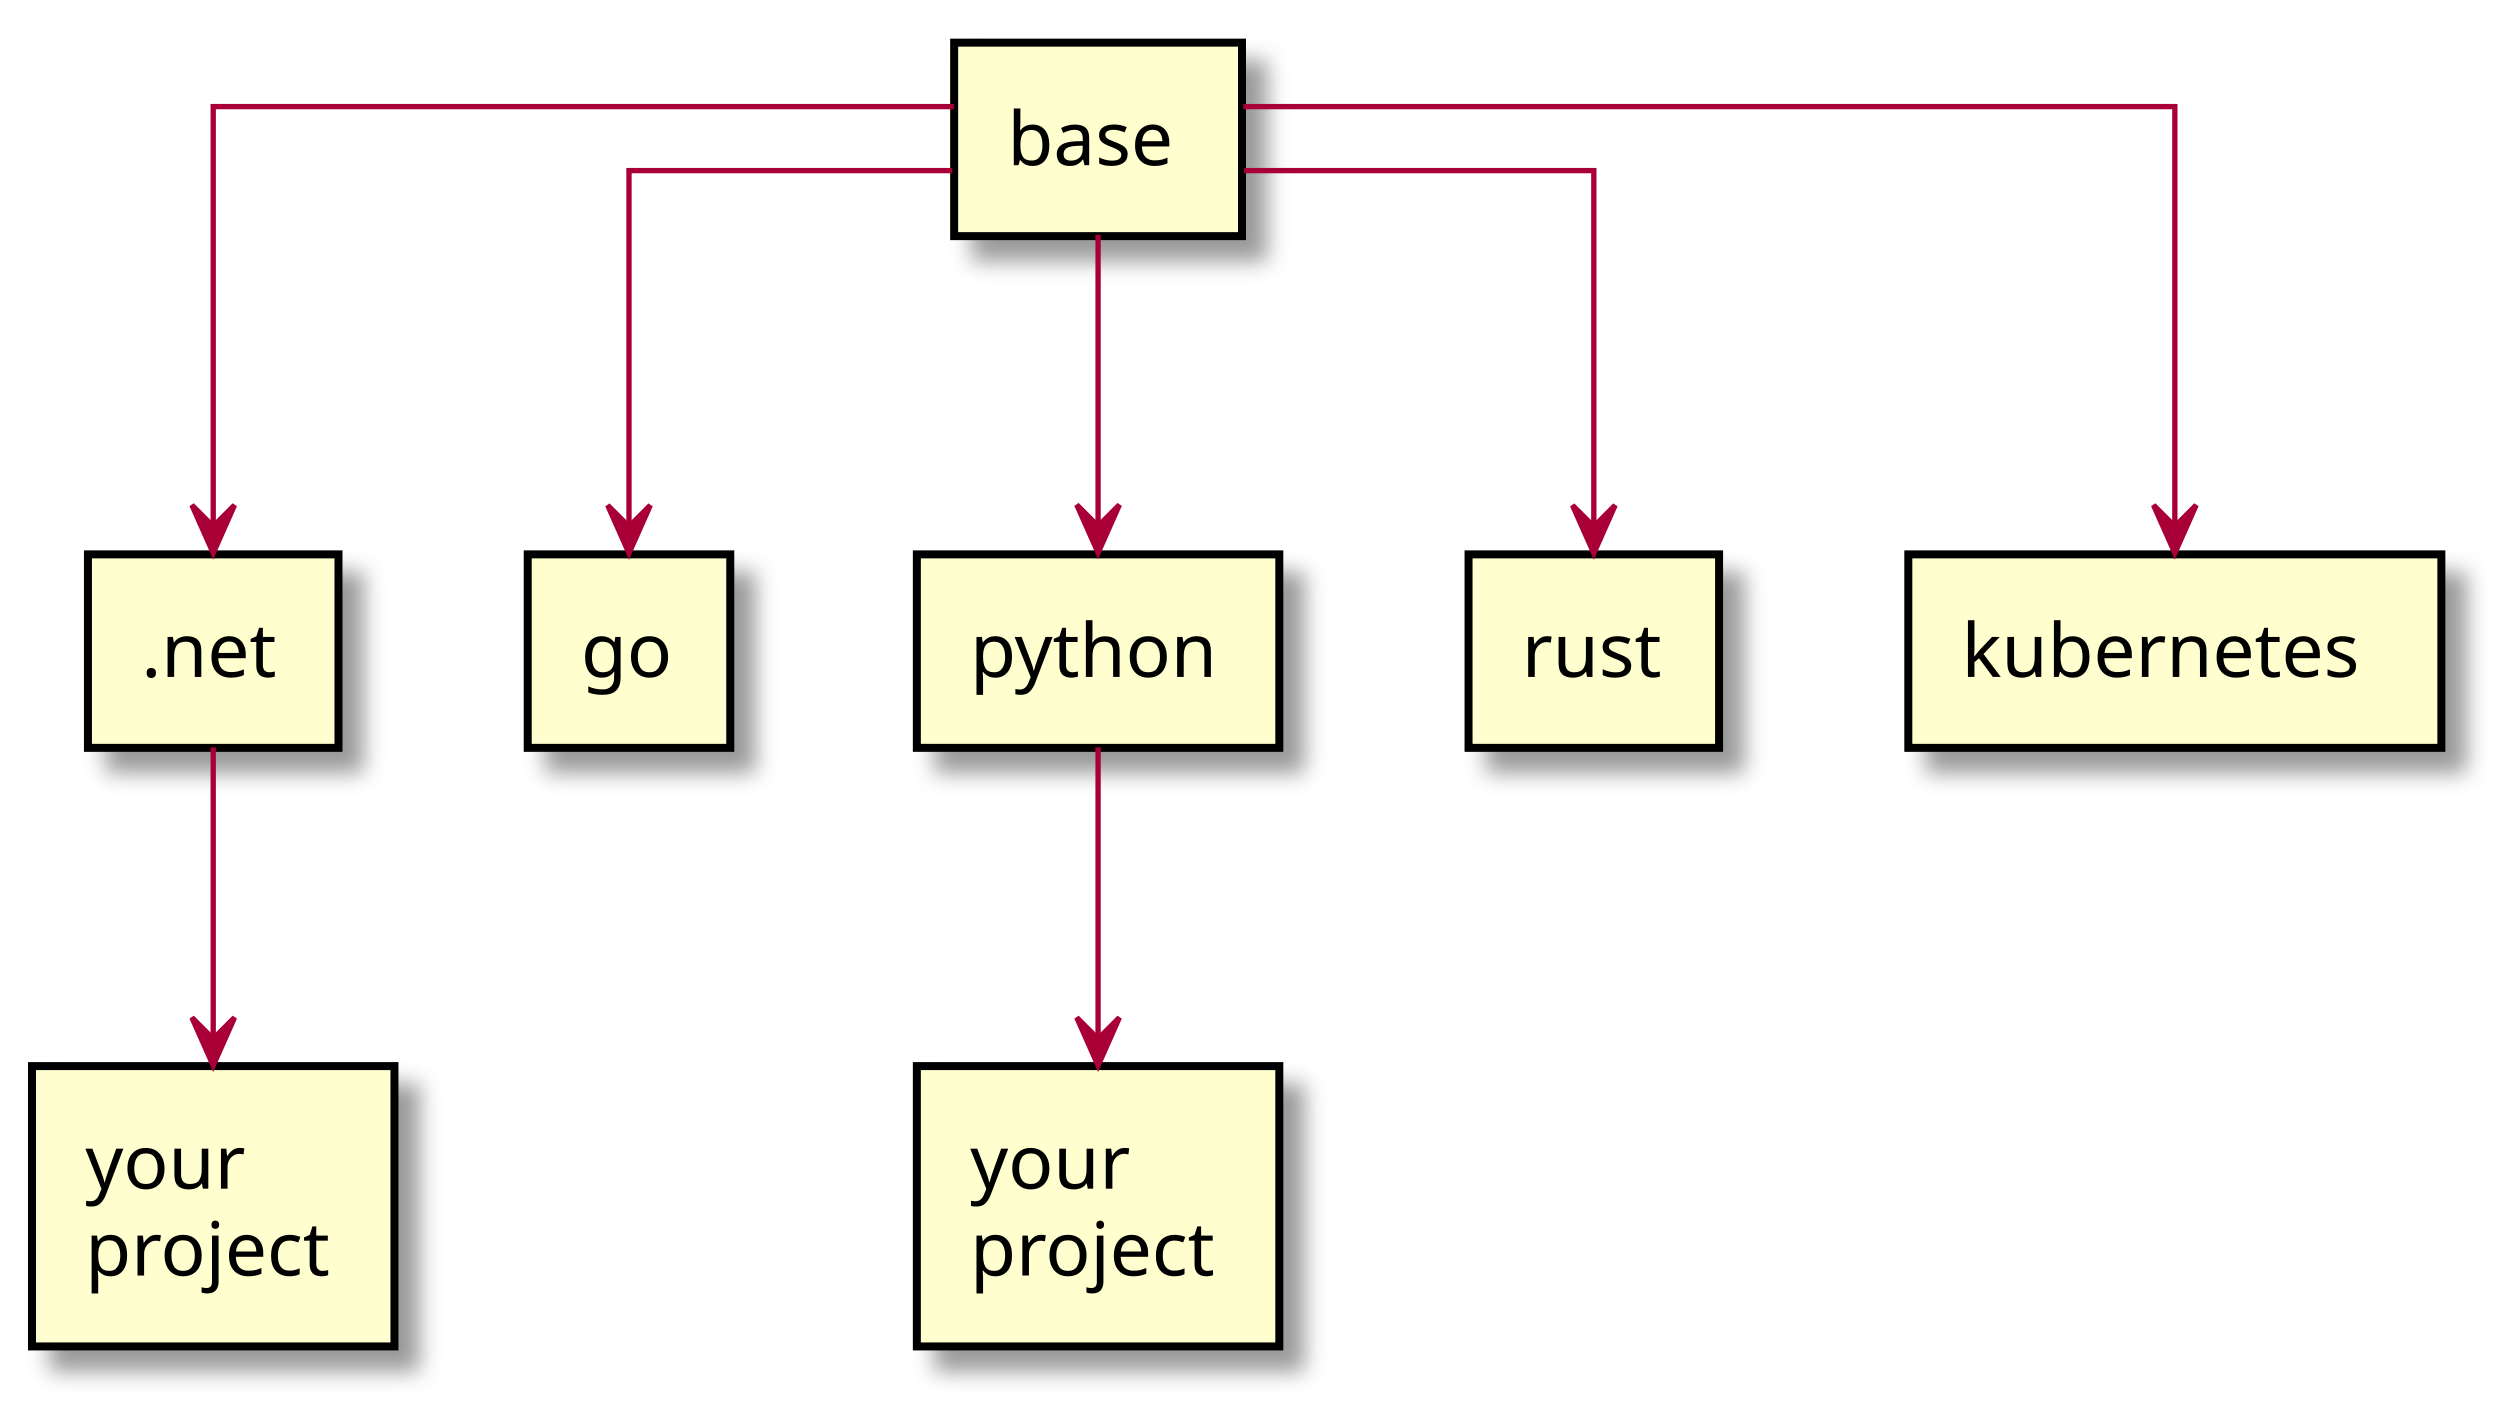
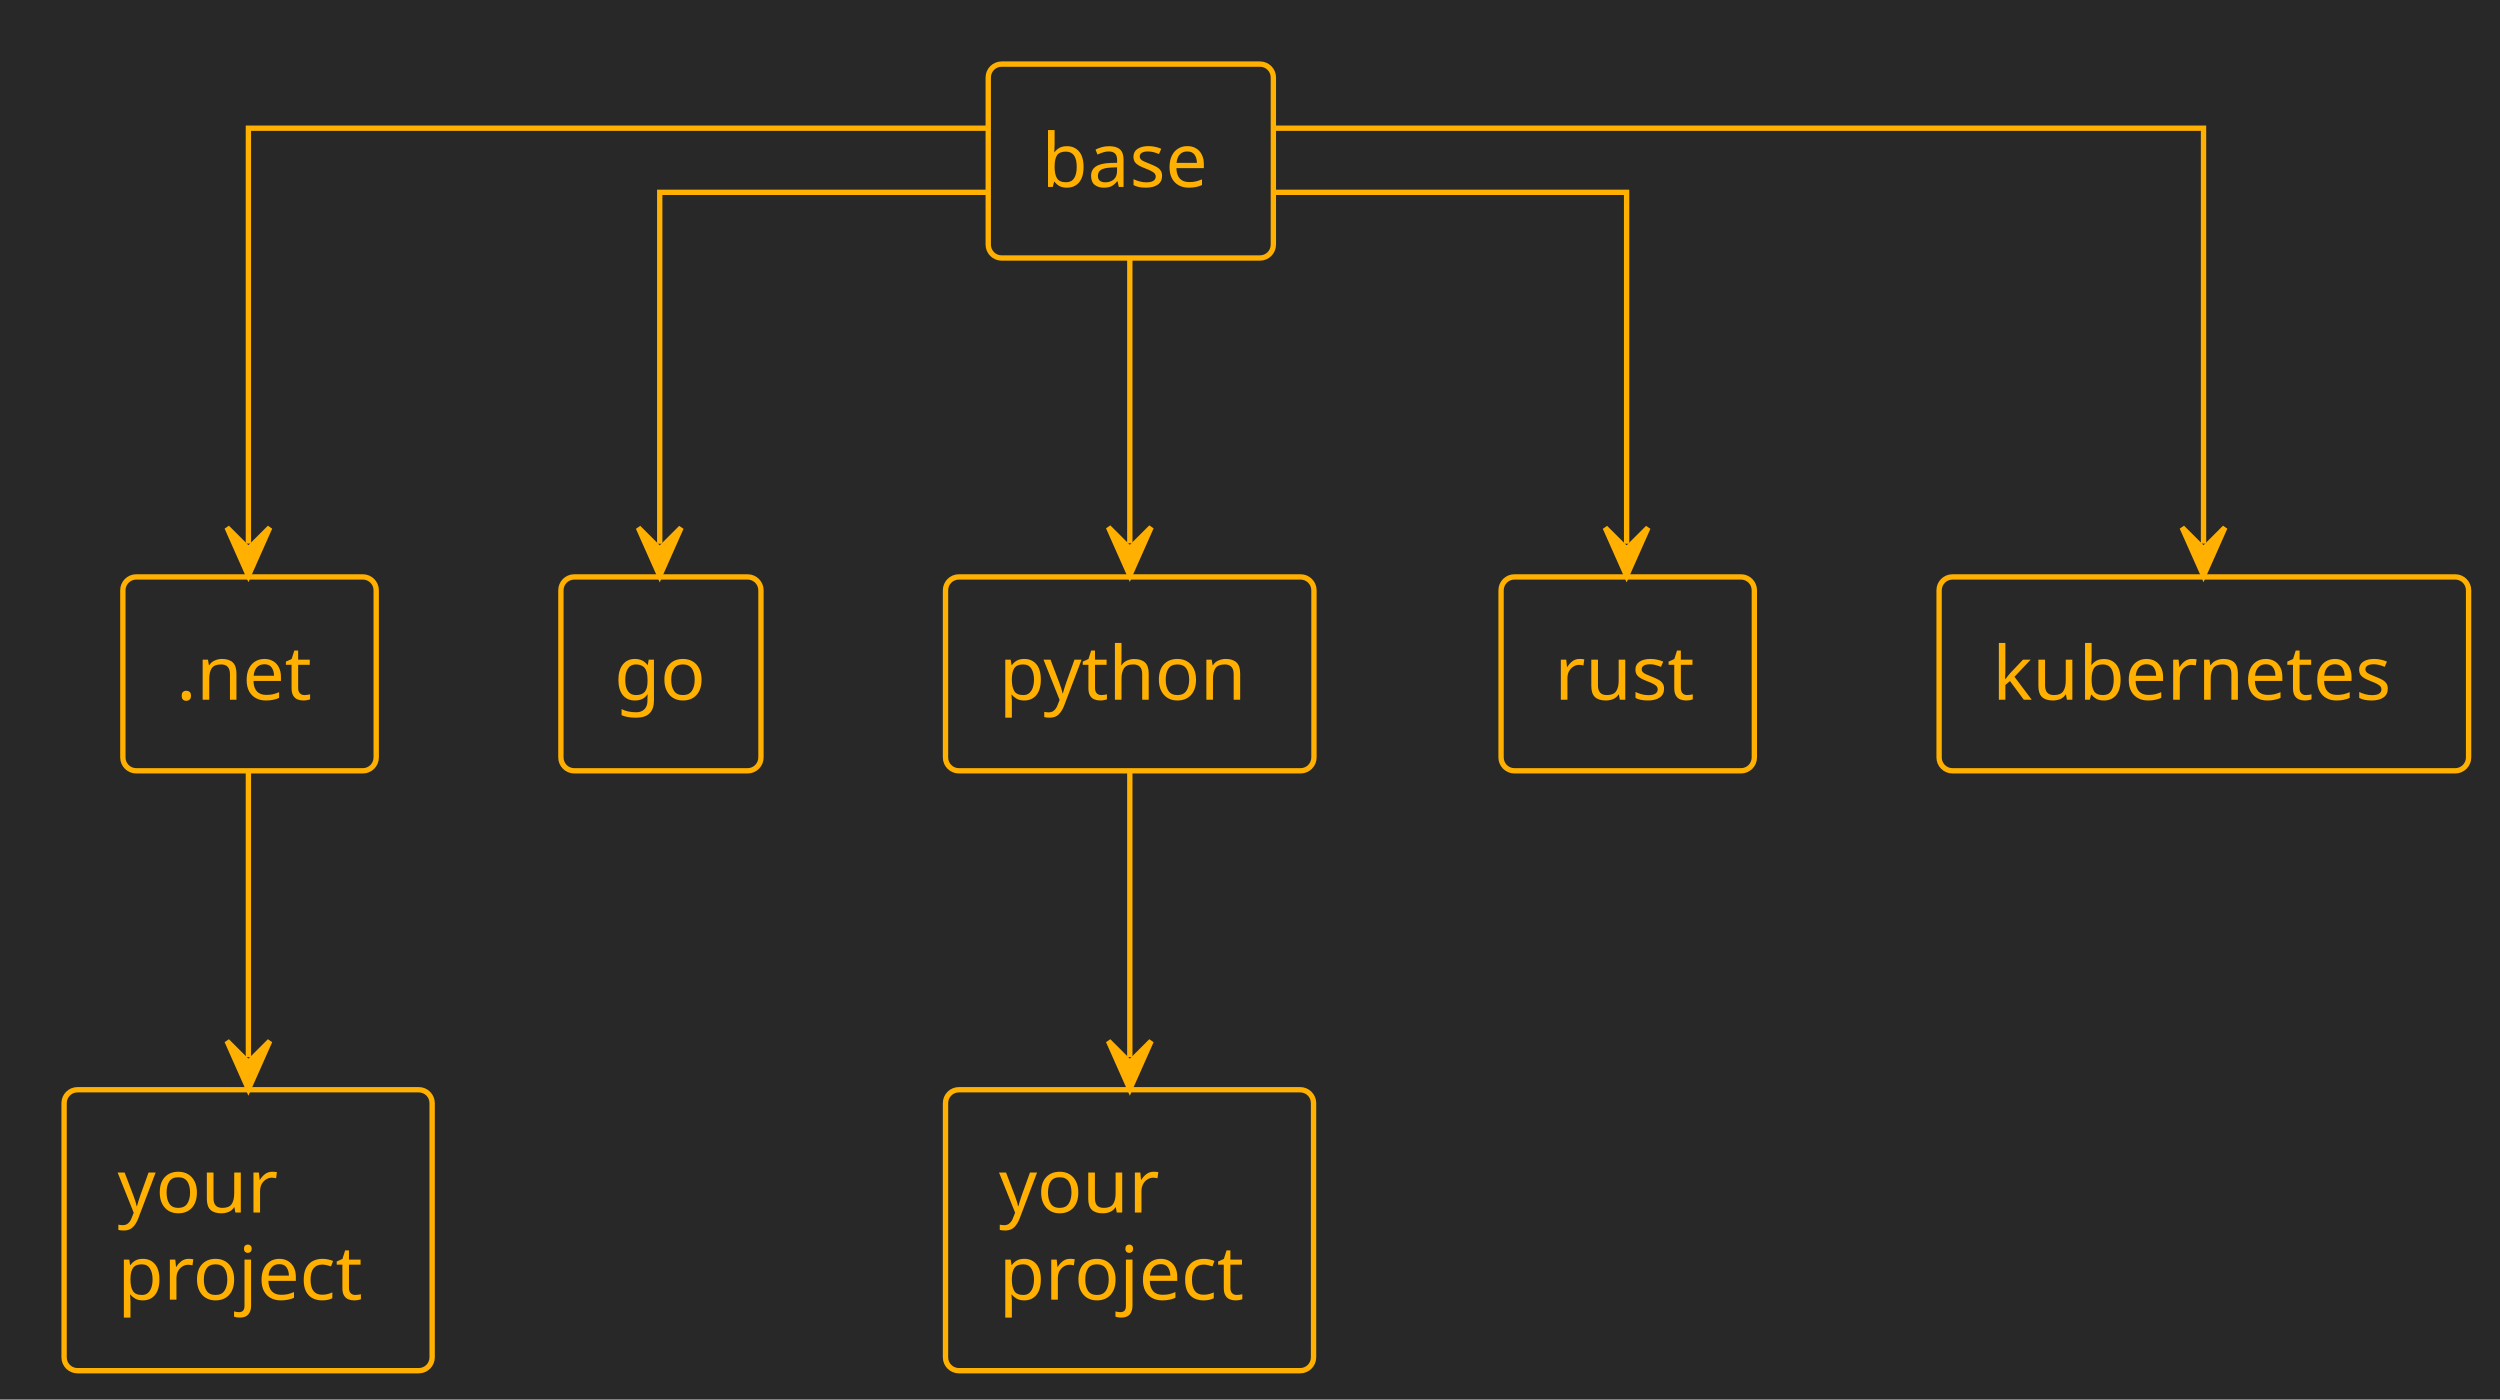
- <svg xmlns="http://www.w3.org/2000/svg" contentScriptType="application/ecmascript" contentStyleType="text/css" height="263px" preserveAspectRatio="none" style="width:469px;height:263px;" version="1.1" viewBox="0 0 469 263" width="469px" zoomAndPan="magnify">
-   <defs>
-     <filter height="300%" id="fjvg3e7qcj0t1" width="300%" x="-1" y="-1">
-       <feGaussianBlur result="blurOut" stdDeviation="2.0" />
-       <feColorMatrix in="blurOut" result="blurOut2" type="matrix" values="0 0 0 0 0 0 0 0 0 0 0 0 0 0 0 0 0 0 .4 0" />
-       <feOffset dx="4.0" dy="4.0" in="blurOut2" result="blurOut3" />
-       <feBlend in="SourceGraphic" in2="blurOut3" mode="normal" />
-     </filter>
-   </defs>
+ <svg xmlns="http://www.w3.org/2000/svg" contentStyleType="text/css" data-diagram-type="DESCRIPTION" height="262px" preserveAspectRatio="none" style="width:468px;height:262px;background:#282828;" version="1.1" viewBox="0 0 468 262" width="468px" zoomAndPan="magnify">
+   <defs />
  <g>
-     <rect fill="#FEFECE" filter="url(#fjvg3e7qcj0t1)" height="36.297" style="stroke: #000000; stroke-width: 1.5;" width="54" x="179" y="8" />
-     <text fill="#000000" font-family="sans-serif" font-size="14" lengthAdjust="spacingAndGlyphs" textLength="34" x="189" y="30.995">base</text>
-     <rect fill="#FEFECE" filter="url(#fjvg3e7qcj0t1)" height="36.297" style="stroke: #000000; stroke-width: 1.5;" width="47" x="16.5" y="104" />
-     <text fill="#000000" font-family="sans-serif" font-size="14" lengthAdjust="spacingAndGlyphs" textLength="27" x="26.5" y="126.995">.net</text>
-     <rect fill="#FEFECE" filter="url(#fjvg3e7qcj0t1)" height="36.297" style="stroke: #000000; stroke-width: 1.5;" width="38" x="99" y="104" />
-     <text fill="#000000" font-family="sans-serif" font-size="14" lengthAdjust="spacingAndGlyphs" textLength="18" x="109" y="126.995">go</text>
-     <rect fill="#FEFECE" filter="url(#fjvg3e7qcj0t1)" height="36.297" style="stroke: #000000; stroke-width: 1.5;" width="68" x="172" y="104" />
-     <text fill="#000000" font-family="sans-serif" font-size="14" lengthAdjust="spacingAndGlyphs" textLength="48" x="182" y="126.995">python</text>
-     <rect fill="#FEFECE" filter="url(#fjvg3e7qcj0t1)" height="36.297" style="stroke: #000000; stroke-width: 1.5;" width="47" x="275.5" y="104" />
-     <text fill="#000000" font-family="sans-serif" font-size="14" lengthAdjust="spacingAndGlyphs" textLength="27" x="285.5" y="126.995">rust</text>
-     <rect fill="#FEFECE" filter="url(#fjvg3e7qcj0t1)" height="36.297" style="stroke: #000000; stroke-width: 1.5;" width="100" x="358" y="104" />
-     <text fill="#000000" font-family="sans-serif" font-size="14" lengthAdjust="spacingAndGlyphs" textLength="80" x="368" y="126.995">kubernetes</text>
-     <rect fill="#FEFECE" filter="url(#fjvg3e7qcj0t1)" height="52.594" style="stroke: #000000; stroke-width: 1.5;" width="68" x="6" y="200" />
-     <text fill="#000000" font-family="sans-serif" font-size="14" lengthAdjust="spacingAndGlyphs" textLength="30" x="16" y="222.995">your</text>
-     <text fill="#000000" font-family="sans-serif" font-size="14" lengthAdjust="spacingAndGlyphs" textLength="48" x="16" y="239.292">project</text>
-     <rect fill="#FEFECE" filter="url(#fjvg3e7qcj0t1)" height="52.594" style="stroke: #000000; stroke-width: 1.5;" width="68" x="172" y="200" />
-     <text fill="#000000" font-family="sans-serif" font-size="14" lengthAdjust="spacingAndGlyphs" textLength="30" x="182" y="222.995">your</text>
-     <text fill="#000000" font-family="sans-serif" font-size="14" lengthAdjust="spacingAndGlyphs" textLength="48" x="182" y="239.292">project</text>
-     <path d="M178.96,20 C131.92,20 40,20 40,20 C40,20 40,98.76 40,98.76 " fill="none" id="base-&gt;dotnet" style="stroke: #A80036; stroke-width: 1.0;" />
-     <polygon fill="#A80036" points="40,103.76,44,94.76,40,98.76,36,94.76,40,103.76" style="stroke: #A80036; stroke-width: 1.0;" />
-     <path d="M178.64,32 C152.81,32 118,32 118,32 C118,32 118,98.79 118,98.79 " fill="none" id="base-&gt;go" style="stroke: #A80036; stroke-width: 1.0;" />
-     <polygon fill="#A80036" points="118,103.79,122,94.79,118,98.79,114,94.79,118,103.79" style="stroke: #A80036; stroke-width: 1.0;" />
-     <path d="M206,44.06 C206,44.06 206,98.7 206,98.7 " fill="none" id="base-&gt;python" style="stroke: #A80036; stroke-width: 1.0;" />
-     <polygon fill="#A80036" points="206,103.7,210,94.7,206,98.7,202,94.7,206,103.7" style="stroke: #A80036; stroke-width: 1.0;" />
-     <path d="M233.4,32 C260.83,32 299,32 299,32 C299,32 299,98.79 299,98.79 " fill="none" id="base-&gt;rust" style="stroke: #A80036; stroke-width: 1.0;" />
-     <polygon fill="#A80036" points="299,103.79,303,94.79,299,98.79,295,94.79,299,103.79" style="stroke: #A80036; stroke-width: 1.0;" />
-     <path d="M233.24,20 C288.38,20 408,20 408,20 C408,20 408,98.76 408,98.76 " fill="none" id="base-&gt;k8s" style="stroke: #A80036; stroke-width: 1.0;" />
-     <polygon fill="#A80036" points="408,103.76,412,94.76,408,98.76,404,94.76,408,103.76" style="stroke: #A80036; stroke-width: 1.0;" />
-     <path d="M40,140.2 C40,140.2 40,194.89 40,194.89 " fill="none" id="dotnet-&gt;your1" style="stroke: #A80036; stroke-width: 1.0;" />
-     <polygon fill="#A80036" points="40,199.89,44,190.89,40,194.89,36,190.89,40,199.89" style="stroke: #A80036; stroke-width: 1.0;" />
-     <path d="M206,140.2 C206,140.2 206,194.89 206,194.89 " fill="none" id="python-&gt;your2" style="stroke: #A80036; stroke-width: 1.0;" />
-     <polygon fill="#A80036" points="206,199.89,210,190.89,206,194.89,202,190.89,206,199.89" style="stroke: #A80036; stroke-width: 1.0;" />
+     <rect fill="#282828" height="262" style="stroke:none;stroke-width:1;" width="468" x="0" y="0" />
+     <g class="entity" data-entity="base" data-source-line="9" data-uid="ent0002" id="entity_base">
+       <rect fill="#282828" height="36.297" rx="2.5" ry="2.5" style="stroke:#FFB000;stroke-width:1;" width="53.373" x="185" y="12" />
+       <text fill="#FFB000" font-family="Verdana" font-size="14" lengthAdjust="spacing" textLength="33.373" x="195" y="34.995">base</text>
+     </g>
+     <g class="entity" data-entity="dotnet" data-source-line="10" data-uid="ent0003" id="entity_dotnet">
+       <rect fill="#282828" height="36.297" rx="2.5" ry="2.5" style="stroke:#FFB000;stroke-width:1;" width="47.426" x="23" y="108" />
+       <text fill="#FFB000" font-family="Verdana" font-size="14" lengthAdjust="spacing" textLength="27.426" x="33" y="130.995">.net</text>
+     </g>
+     <g class="entity" data-entity="go" data-source-line="11" data-uid="ent0004" id="entity_go">
+       <rect fill="#282828" height="36.297" rx="2.5" ry="2.5" style="stroke:#FFB000;stroke-width:1;" width="37.452" x="105" y="108" />
+       <text fill="#FFB000" font-family="Verdana" font-size="14" lengthAdjust="spacing" textLength="17.452" x="115" y="130.995">go</text>
+     </g>
+     <g class="entity" data-entity="python" data-source-line="12" data-uid="ent0005" id="entity_python">
+       <rect fill="#282828" height="36.297" rx="2.5" ry="2.5" style="stroke:#FFB000;stroke-width:1;" width="68.973" x="177" y="108" />
+       <text fill="#FFB000" font-family="Verdana" font-size="14" lengthAdjust="spacing" textLength="48.973" x="187" y="130.995">python</text>
+     </g>
+     <g class="entity" data-entity="rust" data-source-line="13" data-uid="ent0006" id="entity_rust">
+       <rect fill="#282828" height="36.297" rx="2.5" ry="2.5" style="stroke:#FFB000;stroke-width:1;" width="47.412" x="281" y="108" />
+       <text fill="#FFB000" font-family="Verdana" font-size="14" lengthAdjust="spacing" textLength="27.412" x="291" y="130.995">rust</text>
+     </g>
+     <g class="entity" data-entity="k8s" data-source-line="14" data-uid="ent0007" id="entity_k8s">
+       <rect fill="#282828" height="36.297" rx="2.5" ry="2.5" style="stroke:#FFB000;stroke-width:1;" width="99.119" x="363" y="108" />
+       <text fill="#FFB000" font-family="Verdana" font-size="14" lengthAdjust="spacing" textLength="79.119" x="373" y="130.995">kubernetes</text>
+     </g>
+     <g class="entity" data-entity="your1" data-source-line="15" data-uid="ent0008" id="entity_your1">
+       <rect fill="#282828" height="52.594" rx="2.5" ry="2.5" style="stroke:#FFB000;stroke-width:1;" width="68.897" x="12" y="204" />
+       <text fill="#FFB000" font-family="Verdana" font-size="14" lengthAdjust="spacing" textLength="31.48" x="22" y="226.995">your</text>
+       <text fill="#FFB000" font-family="Verdana" font-size="14" lengthAdjust="spacing" textLength="48.898" x="22" y="243.292">project</text>
+     </g>
+     <g class="entity" data-entity="your2" data-source-line="16" data-uid="ent0009" id="entity_your2">
+       <rect fill="#282828" height="52.594" rx="2.5" ry="2.5" style="stroke:#FFB000;stroke-width:1;" width="68.897" x="177" y="204" />
+       <text fill="#FFB000" font-family="Verdana" font-size="14" lengthAdjust="spacing" textLength="31.48" x="187" y="226.995">your</text>
+       <text fill="#FFB000" font-family="Verdana" font-size="14" lengthAdjust="spacing" textLength="48.898" x="187" y="243.292">project</text>
+     </g>
+     <g class="link" data-entity-1="base" data-entity-2="dotnet" data-source-line="19" data-uid="lnk10" id="link_base_dotnet">
+       <path d="M184.99,24 C138.35,24 46.5,24 46.5,24 C46.5,24 46.5,72.43 46.5,101.76" fill="none" id="base-to-dotnet" style="stroke:#FFB000;stroke-width:1;" />
+       <polygon fill="#FFB000" points="46.5,107.76,50.5,98.76,46.5,102.76,42.5,98.76,46.5,107.76" style="stroke:#FFB000;stroke-width:1;" />
+     </g>
+     <g class="link" data-entity-1="base" data-entity-2="go" data-source-line="20" data-uid="lnk11" id="link_base_go">
+       <path d="M184.62,36 C158.74,36 123.5,36 123.5,36 C123.5,36 123.5,75.49 123.5,101.79" fill="none" id="base-to-go" style="stroke:#FFB000;stroke-width:1;" />
+       <polygon fill="#FFB000" points="123.5,107.79,127.5,98.79,123.5,102.79,119.5,98.79,123.5,107.79" style="stroke:#FFB000;stroke-width:1;" />
+     </g>
+     <g class="link" data-entity-1="base" data-entity-2="python" data-source-line="21" data-uid="lnk12" id="link_base_python">
+       <path d="M211.5,48.06 C211.5,65.11 211.5,84.56 211.5,101.7" fill="none" id="base-to-python" style="stroke:#FFB000;stroke-width:1;" />
+       <polygon fill="#FFB000" points="211.5,107.7,215.5,98.7,211.5,102.7,207.5,98.7,211.5,107.7" style="stroke:#FFB000;stroke-width:1;" />
+     </g>
+     <g class="link" data-entity-1="base" data-entity-2="rust" data-source-line="22" data-uid="lnk13" id="link_base_rust">
+       <path d="M238.4,36 C265.87,36 304.5,36 304.5,36 C304.5,36 304.5,75.49 304.5,101.79" fill="none" id="base-to-rust" style="stroke:#FFB000;stroke-width:1;" />
+       <polygon fill="#FFB000" points="304.5,107.79,308.5,98.79,304.5,102.79,300.5,98.79,304.5,107.79" style="stroke:#FFB000;stroke-width:1;" />
+     </g>
+     <g class="link" data-entity-1="base" data-entity-2="k8s" data-source-line="23" data-uid="lnk14" id="link_base_k8s">
+       <path d="M238.19,24 C292.87,24 412.5,24 412.5,24 C412.5,24 412.5,72.43 412.5,101.76" fill="none" id="base-to-k8s" style="stroke:#FFB000;stroke-width:1;" />
+       <polygon fill="#FFB000" points="412.5,107.76,416.5,98.76,412.5,102.76,408.5,98.76,412.5,107.76" style="stroke:#FFB000;stroke-width:1;" />
+     </g>
+     <g class="link" data-entity-1="dotnet" data-entity-2="your1" data-source-line="25" data-uid="lnk15" id="link_dotnet_your1">
+       <path d="M46.5,144.2 C46.5,160.69 46.5,179.2 46.5,197.89" fill="none" id="dotnet-to-your1" style="stroke:#FFB000;stroke-width:1;" />
+       <polygon fill="#FFB000" points="46.5,203.89,50.5,194.89,46.5,198.89,42.5,194.89,46.5,203.89" style="stroke:#FFB000;stroke-width:1;" />
+     </g>
+     <g class="link" data-entity-1="python" data-entity-2="your2" data-source-line="26" data-uid="lnk16" id="link_python_your2">
+       <path d="M211.5,144.2 C211.5,160.69 211.5,179.2 211.5,197.89" fill="none" id="python-to-your2" style="stroke:#FFB000;stroke-width:1;" />
+       <polygon fill="#FFB000" points="211.5,203.89,215.5,194.89,211.5,198.89,207.5,194.89,211.5,203.89" style="stroke:#FFB000;stroke-width:1;" />
+     </g>
  </g>
</svg>
